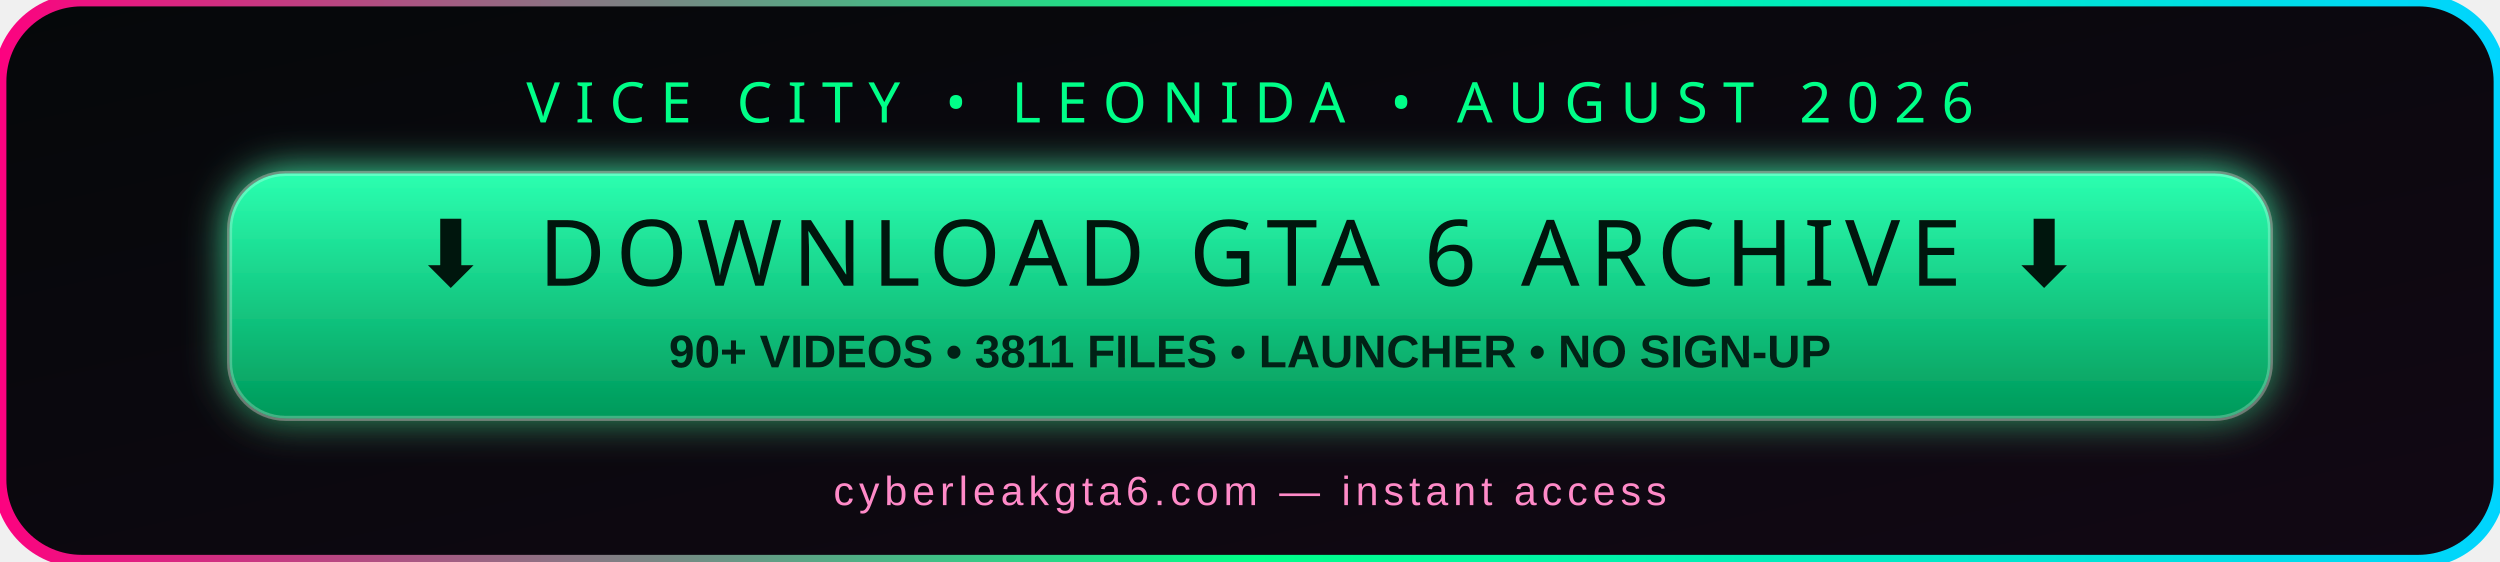
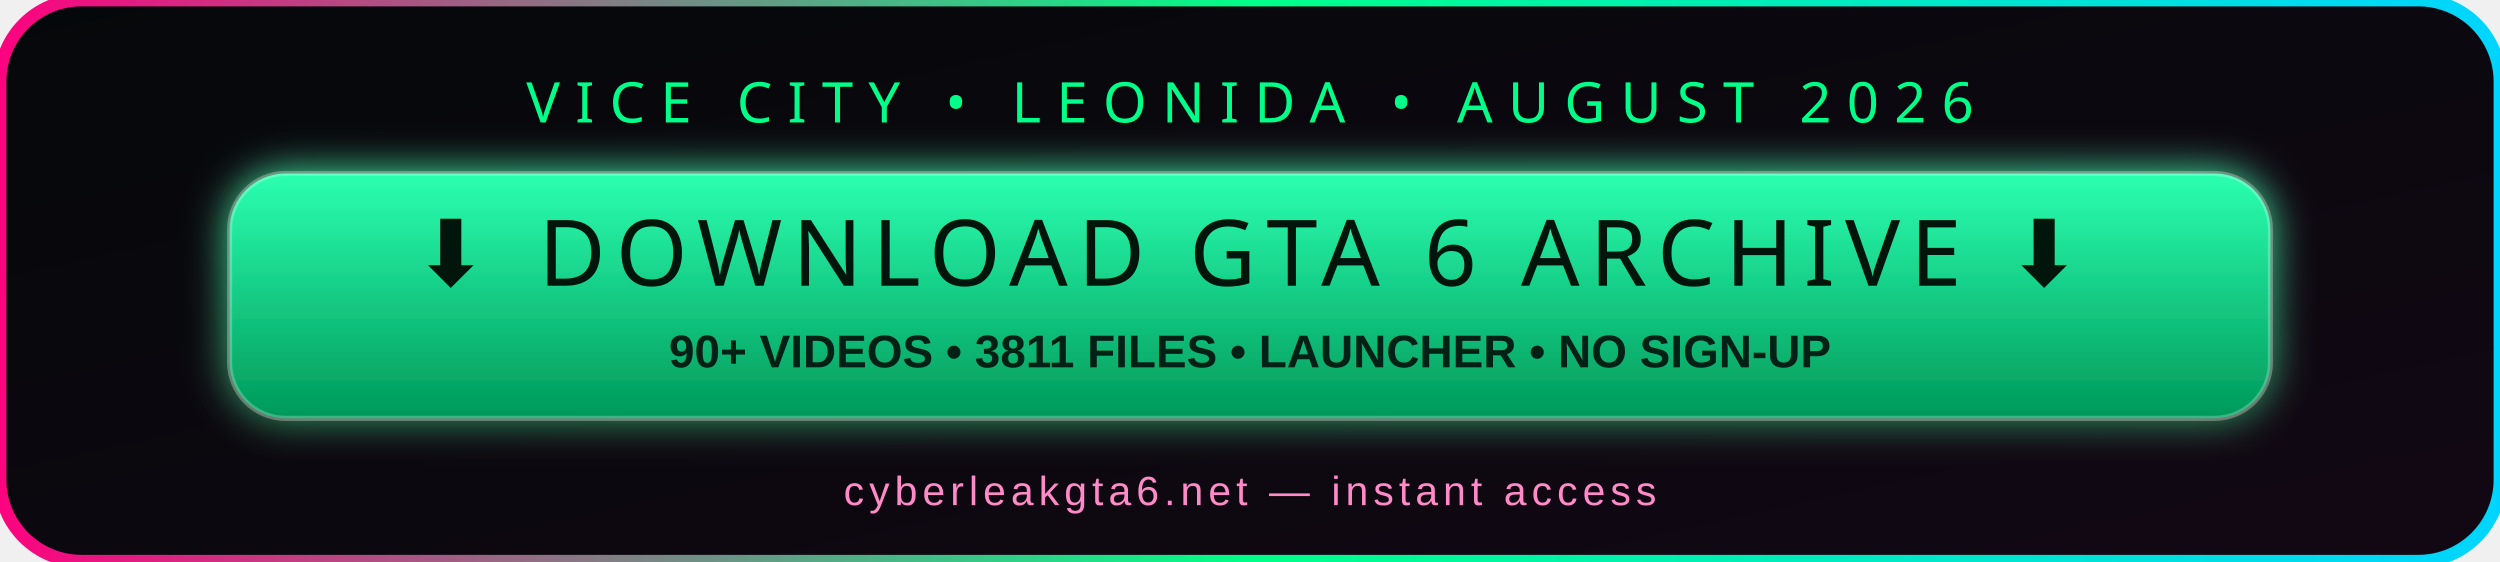
<svg xmlns="http://www.w3.org/2000/svg" width="980" height="220" viewBox="0 0 980 220" role="img" aria-label="Download GTA 6">
  <defs>
    <linearGradient id="panel" x1="0" y1="0" x2="1" y2="1">
      <stop offset="0%" stop-color="#05080a" />
      <stop offset="100%" stop-color="#120814" />
    </linearGradient>
    <linearGradient id="btn" x1="0" y1="0" x2="1" y2="0">
      <stop offset="0%" stop-color="#ff0080" />
      <stop offset="50%" stop-color="#00ff88" />
      <stop offset="100%" stop-color="#00d4ff" />
    </linearGradient>
    <linearGradient id="inner" x1="0" y1="0" x2="0" y2="1">
      <stop offset="0%" stop-color="#2bffb0" />
      <stop offset="100%" stop-color="#00995a" />
    </linearGradient>
    <filter id="g" x="-15%" y="-40%" width="130%" height="180%">
      <feGaussianBlur stdDeviation="8" result="b" />
      <feMerge>
        <feMergeNode in="b" />
        <feMergeNode in="SourceGraphic" />
      </feMerge>
    </filter>
  </defs>
  <rect width="980" height="220" rx="32" fill="url(#panel)" stroke="url(#btn)" stroke-width="5" />
  <text x="490" y="48" text-anchor="middle" font-family="Arial Black, Impact, sans-serif" font-size="22" fill="#00ff88" letter-spacing="6">VICE CITY • LEONIDA • AUGUST 2026</text>
  <g filter="url(#g)">
    <rect x="90" y="68" width="800" height="96" rx="22" fill="url(#inner)" stroke="#ffffff" stroke-opacity="0.25" stroke-width="2" />
    <text x="490" y="112" text-anchor="middle" font-family="Arial Black, Impact, sans-serif" font-size="36" fill="#03140c" letter-spacing="4">⬇️  DOWNLOAD GTA 6 ARCHIVE  ⬇️</text>
    <text x="490" y="144" text-anchor="middle" font-family="Arial, sans-serif" font-size="18" font-weight="800" fill="#062016">90+ VIDEOS  •  3811 FILES  •  LAUNCHER  •  NO SIGN-UP</text>
  </g>
-   <text x="490" y="198" text-anchor="middle" font-family="Arial, sans-serif" font-size="16" fill="#ff8ac8" letter-spacing="2">cyberleakgta6.com  —  instant access</text>
+   <text x="490" y="198" text-anchor="middle" font-family="Arial, sans-serif" font-size="16" fill="#ff8ac8" letter-spacing="2">cyberleakgta6.net  —  instant access</text>
</svg>
